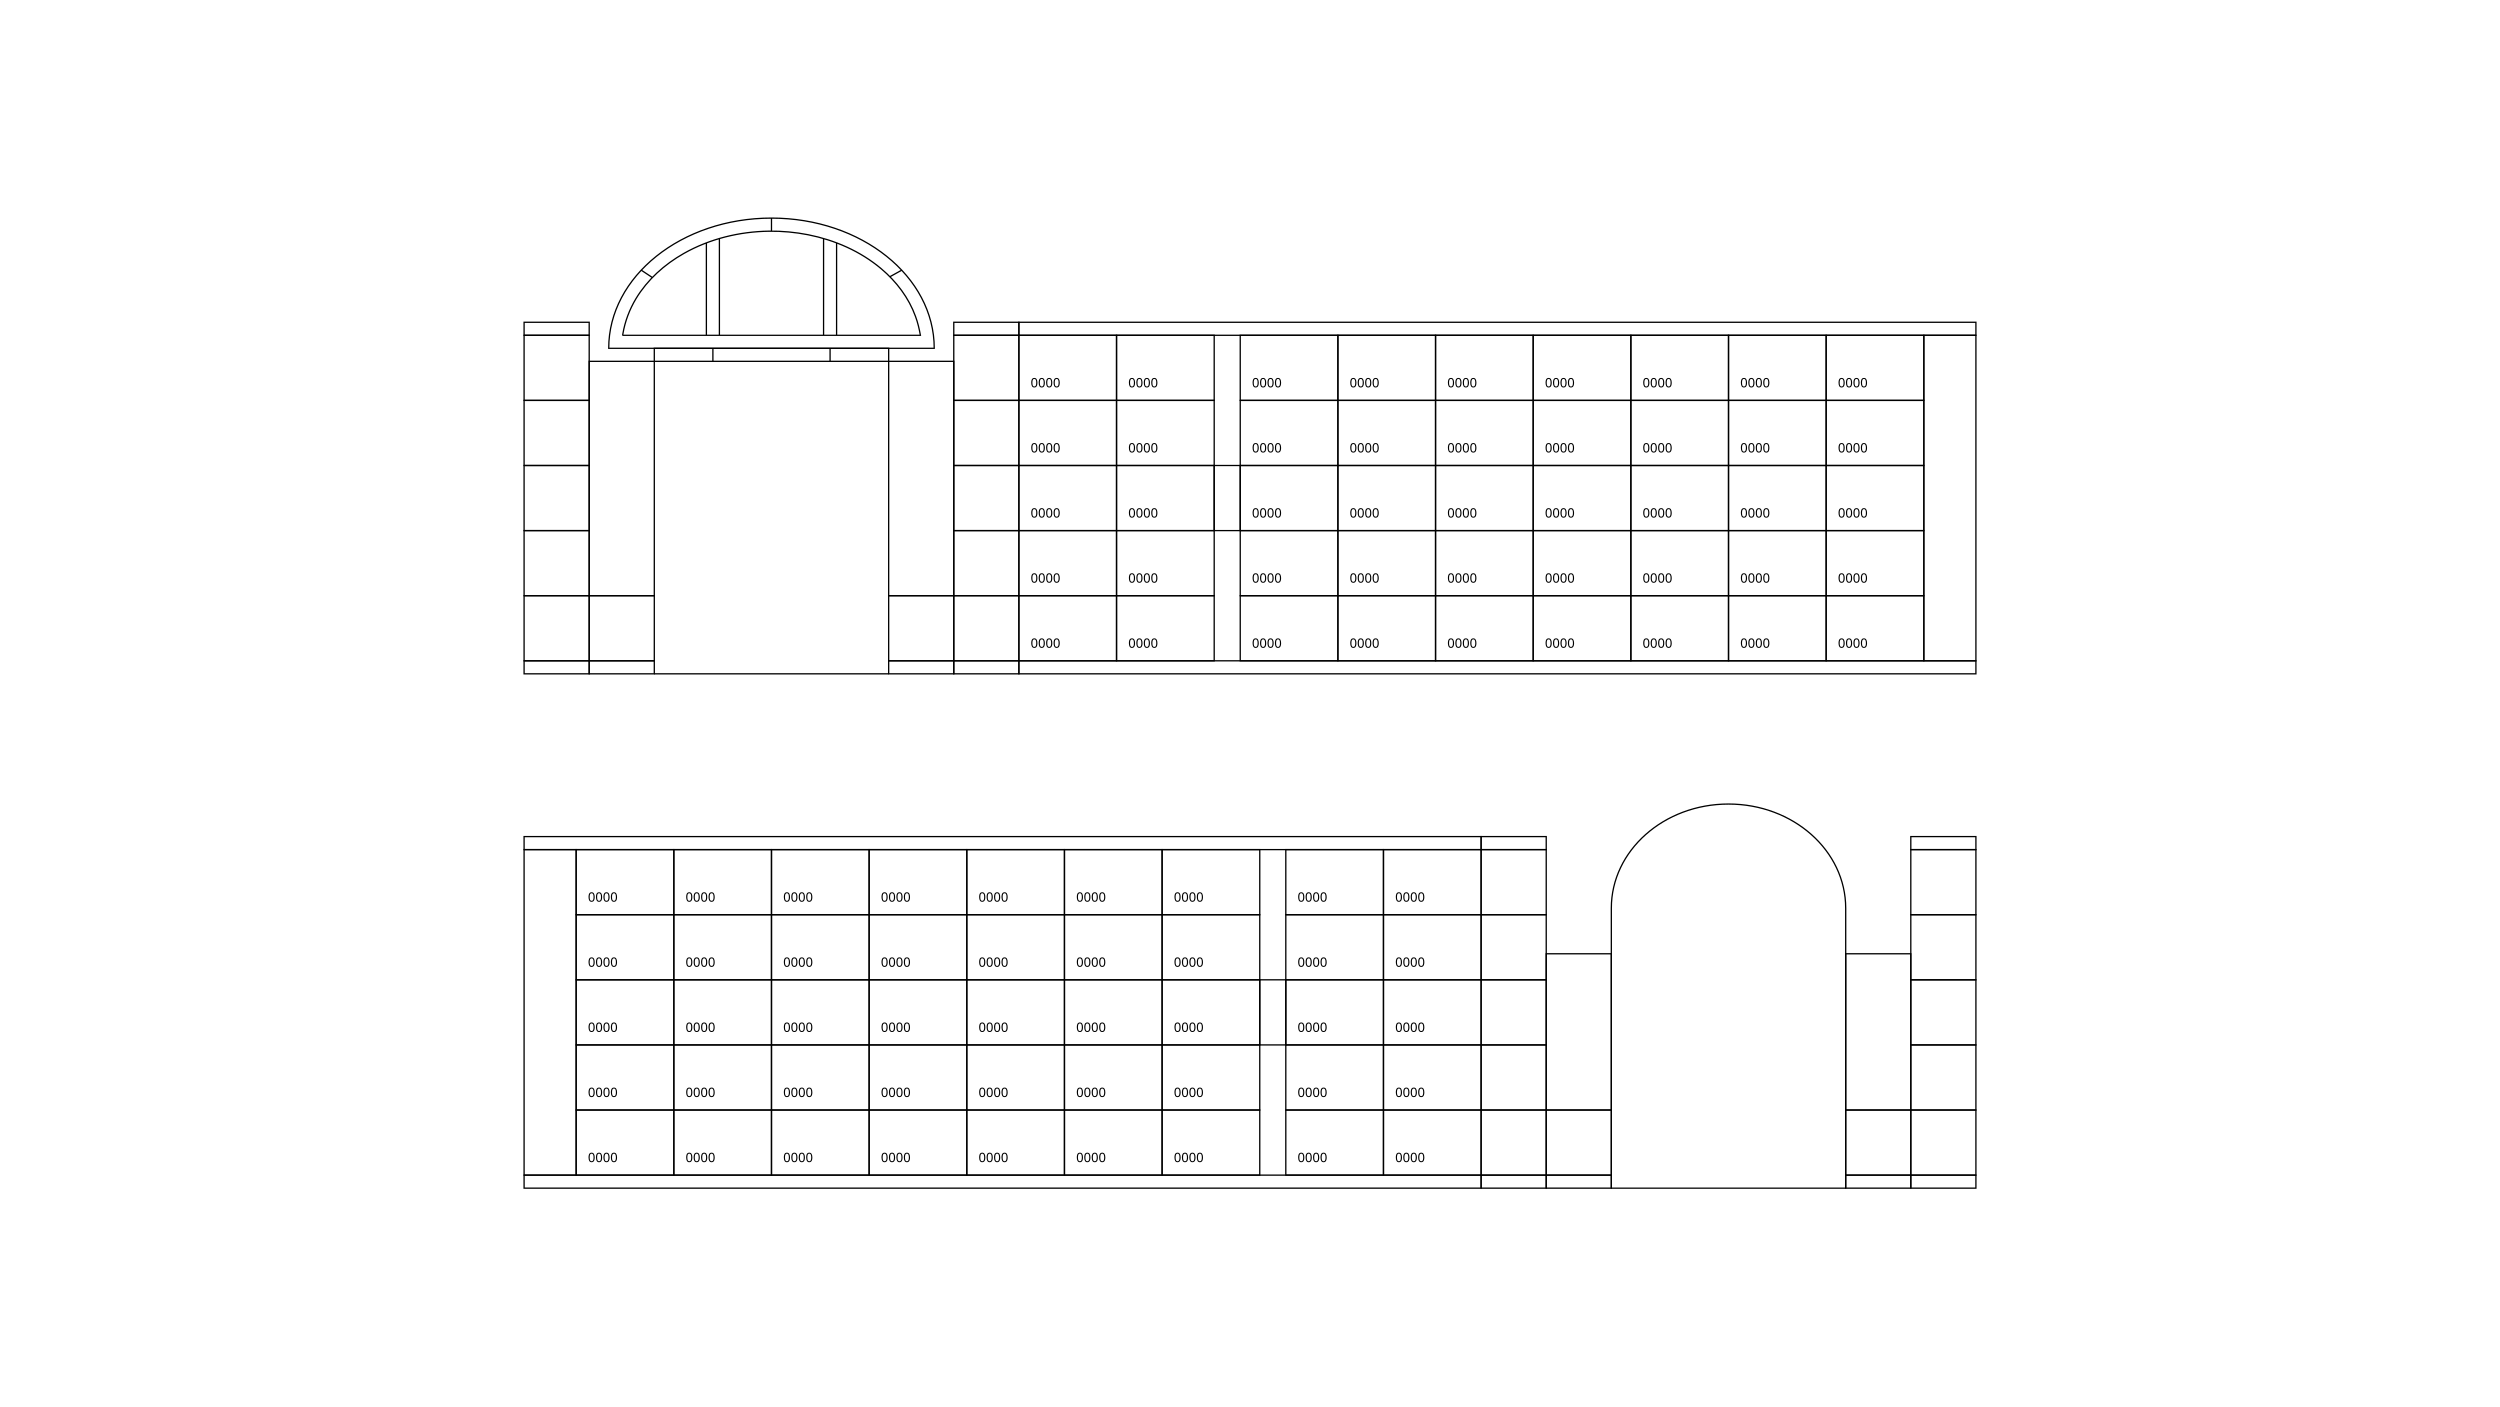
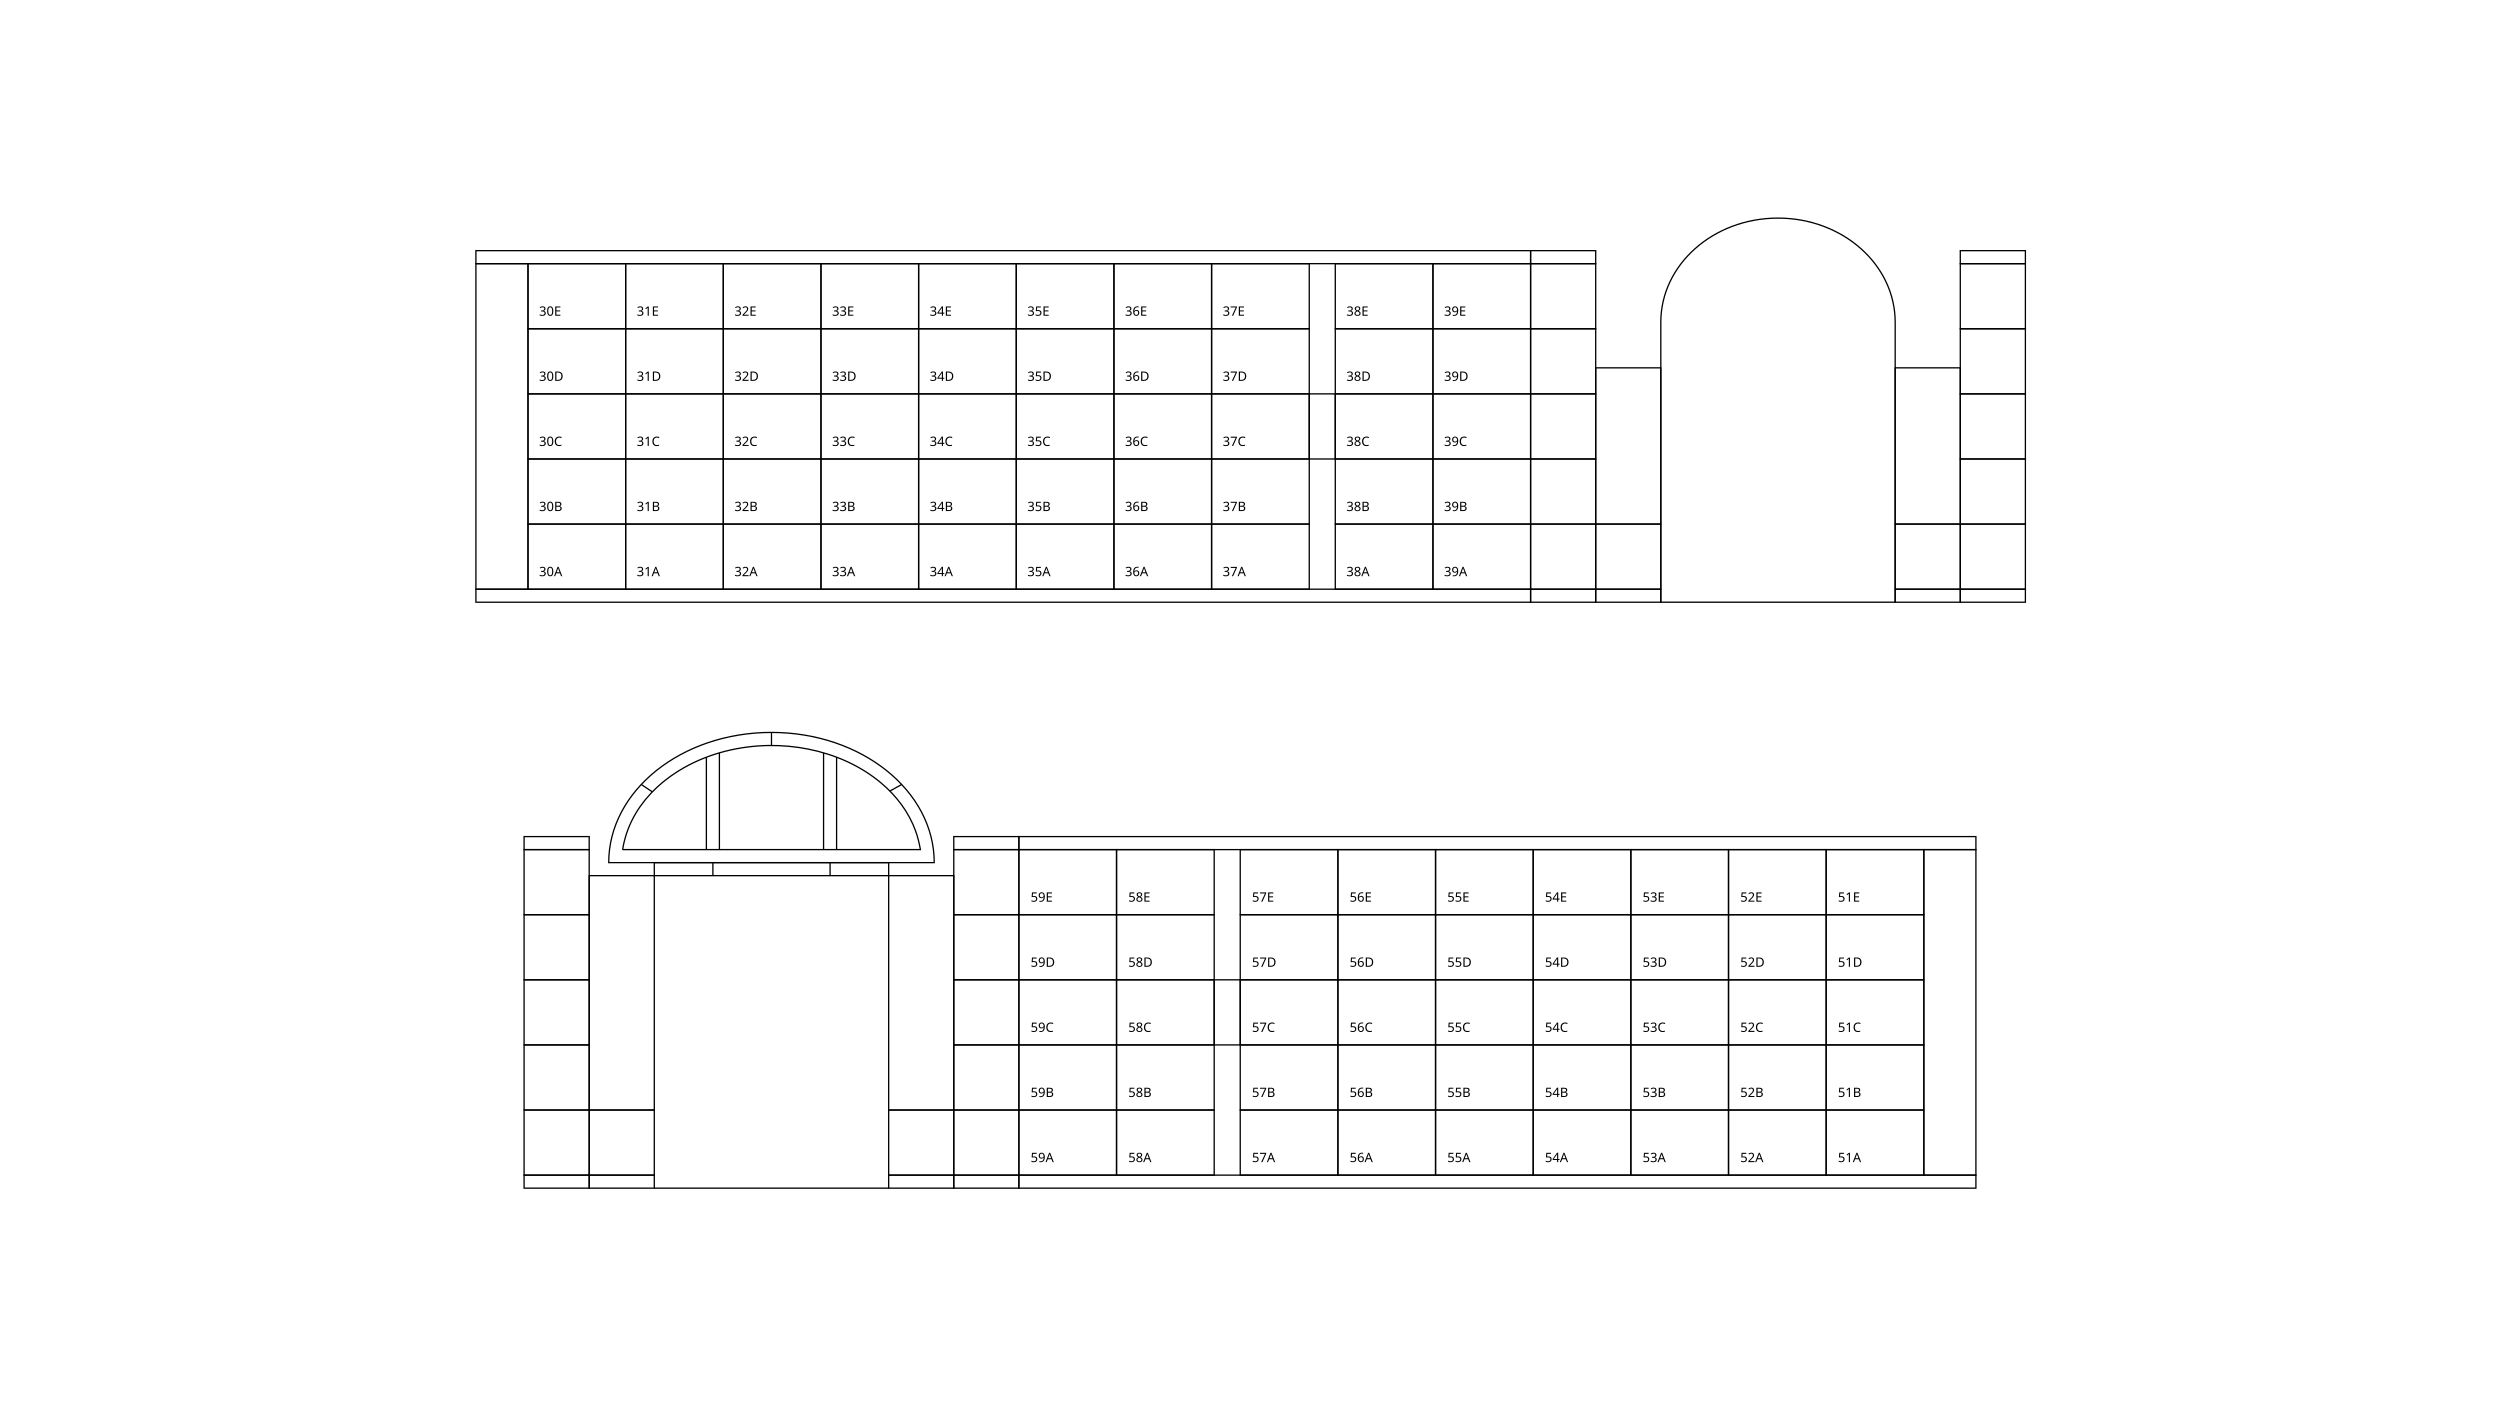
<svg xmlns="http://www.w3.org/2000/svg" height="1080" version="1.1" viewBox="0 0 1920 1080" width="1920">
  <style>
    path {
      fill: none;
      stroke-width: 1px;
      stroke: #000;
    }
    text {
      font-family: Monaco;
      font-size: 10px;
    }
  </style>
  <g>
-     <path d="m402.5 257.5v-10h50v10z" />
-     <path d="m402.5 307.5v-50h50v50z" />
-     <path d="m402.5 357.5v-50h50v50z" />
-     <path d="m402.5 407.5v-50h50v50z" />
-     <path d="m402.5 457.5v-50h50v50z" />
-     <path d="m402.5 507.5v-50h50v50z" />
-     <path d="m402.5 517.5v-10h50v10z" />
-     <path d="m402.5 652.5h40v250h-40z" />
-     <path d="m452.5 457.5v-180h50v180z" />
-     <path d="m452.5 507.5v-50h50v50z" />
-     <path d="m452.5 517.5v-10h50v10z" />
-     <path d="m502.5 277.5v-10h180v10z" />
-     <path d="m502.5 517.5h180" />
-     <path d="m547.5 267.5v10" />
-     <path d="m552.5 183.5v74m80-74v74m10-71v71m-100-71v71m-50-50 8.55 5.669m182.45-0.669 9-5m-100-30v-10m-1.814 10.045c-22.778 0.317-45.644 5.861-65.527 17.116-14.781 8.373-27.923 20.074-36.725 34.703-4.978 8.293-8.453 17.495-10.065 27.039-0.123 0.603-0.459 1.383 0.491 1.098h228.01c-0.885-4.905-2.01-9.781-3.753-14.459-5.169-14.297-14.648-26.789-26.218-36.543-16.012-13.536-35.81-22.166-56.293-26.221-9.842-1.939-19.885-2.851-29.915-2.731zm-123.19 89.955c0-55.228 55.964-100 125-100s125 44.772 125 100z" />
-     <path d="m637.5 267.5v10" />
-     <path d="m682.5 457.5v-180h50v180z" />
-     <path d="m682.5 507.5v-50h50v50z" />
-     <path d="m682.5 517.5v-10h50v10z" />
-     <path d="m732.5 257.5v-10h50v10z" />
-     <path d="m732.5 307.5v-50h50v50z" />
-     <path d="m732.5 357.5v-50h50v50z" />
-     <path d="m732.5 407.5v-50h50v50z" />
-     <path d="m732.5 457.5v-50h50v50z" />
-     <path d="m732.5 507.5v-50h50v50z" />
-     <path d="m732.5 517.5v-10h50v10z" />
-     <path d="m782.5 257.5h735v-10h-735z" />
-     <path d="m782.5 507.5h735v10h-735z" />
-     <path d="m932.5 357.5h20v50h-20z" />
-     <path d="m967.5 752.5h20v50h-20z" />
-     <path d="m1137.5 652.5h-735v-10h735z" />
-     <path d="m1137.5 652.5v-10h50v10z" />
-     <path d="m1137.5 702.5v-50h50v50z" />
-     <path d="m1137.5 752.5v-50h50v50z" />
-     <path d="m1137.5 802.5v-50h50v50z" />
-     <path d="m1137.5 852.5v-50h50v50z" />
-     <path d="m1137.5 902.5v-50h50v50z" />
-     <path d="m1137.5 912.5h-735v-10h735z" />
-     <path d="m1137.5 912.5v-10h50v10z" />
-     <path d="m1187.5 852.5v-120h50v120z" />
-     <path d="m1187.5 902.5v-50h50v50z" />
-     <path d="m1187.5 912.5v-10h50v10z" />
-     <path d="m1417.5 697.5v215h-180v-215m0 2e-3a90 80 0 0 1 90-80 90 80 0 0 1 90 80" />
-     <path d="m1417.5 852.5v-120h50v120z" />
-     <path d="m1417.5 902.5v-50h50v50z" />
-     <path d="m1417.5 912.5v-10h50v10z" />
-     <path d="m1467.5 652.5v-10h50v10z" />
-     <path d="m1467.5 702.5v-50h50v50z" />
-     <path d="m1467.5 752.5v-50h50v50z" />
-     <path d="m1467.5 802.5v-50h50v50z" />
-     <path d="m1467.5 852.5v-50h50v50z" />
-     <path d="m1467.5 902.5v-50h50v50z" />
-     <path d="m1467.5 912.5v-10h50v10z" />
-     <path d="m1477.5 257.5h40v250h-40z" />
+     <path d="m402.5 652.5v-10h50v10z" />
+     <path d="m402.5 702.5v-50h50v50z" />
+     <path d="m402.5 752.5v-50h50v50z" />
+     <path d="m402.5 802.5v-50h50v50z" />
+     <path d="m402.5 852.5v-50h50v50z" />
+     <path d="m402.5 902.5v-50h50v50z" />
+     <path d="m402.5 912.5v-10h50v10z" />
+     <path d="m365.5 202.5h40v250h-40z" />
+     <path d="m452.5 852.5v-180h50v180z" />
+     <path d="m452.5 902.5v-50h50v50z" />
+     <path d="m452.5 912.5v-10h50v10z" />
+     <path d="m502.5 672.5v-10h180v10z" />
+     <path d="m502.5 912.5h180" />
+     <path d="m547.5 662.5v10" />
+     <path d="m552.5 578.5v74m80-74v74m10-71v71m-100-71v71m-50-50 8.55 5.669m182.45-0.669 9-5m-100-30v-10m-1.814 10.045c-22.778 0.317-45.644 5.861-65.527 17.116-14.781 8.373-27.923 20.074-36.725 34.703-4.978 8.293-8.453 17.495-10.065 27.039-0.123 0.603-0.459 1.383 0.491 1.098h228.01c-0.885-4.905-2.01-9.781-3.753-14.459-5.169-14.297-14.648-26.789-26.218-36.543-16.012-13.536-35.81-22.166-56.293-26.221-9.842-1.939-19.885-2.851-29.915-2.731zm-123.19 89.955c0-55.228 55.964-100 125-100s125 44.772 125 100z" />
+     <path d="m637.5 662.5v10" />
+     <path d="m682.5 852.5v-180h50v180z" />
+     <path d="m682.5 902.5v-50h50v50z" />
+     <path d="m682.5 912.5v-10h50v10z" />
+     <path d="m732.5 652.5v-10h50v10z" />
+     <path d="m732.5 702.5v-50h50v50z" />
+     <path d="m732.5 752.5v-50h50v50z" />
+     <path d="m732.5 802.5v-50h50v50z" />
+     <path d="m732.5 852.5v-50h50v50z" />
+     <path d="m732.5 902.5v-50h50v50z" />
+     <path d="m732.5 912.5v-10h50v10z" />
+     <path d="m782.5 652.5h735v-10h-735z" />
+     <path d="m782.5 902.5h735v10h-735z" />
+     <path d="m932.5 752.5h20v50h-20z" />
+     <path d="m1005.5 302.5h20v50h-20z" />
+     <path d="m1175.5 202.5h-810v-10h810z" />
+     <path d="m1175.5 202.5v-10h50v10z" />
+     <path d="m1175.5 252.5v-50h50v50z" />
+     <path d="m1175.5 302.5v-50h50v50z" />
+     <path d="m1175.5 352.5v-50h50v50z" />
+     <path d="m1175.5 402.5v-50h50v50z" />
+     <path d="m1175.5 452.5v-50h50v50z" />
+     <path d="m1175.5 462.5h-810v-10h810z" />
+     <path d="m1175.5 462.5v-10h50v10z" />
+     <path d="m1225.5 402.5v-120h50v120z" />
+     <path d="m1225.5 452.5v-50h50v50z" />
+     <path d="m1225.5 462.5v-10h50v10z" />
+     <path d="m1455.5 247.5v215h-180v-215m0 2e-3a90 80.001 0 0 1 90-80.001 90 80.001 0 0 1 90 80.001" />
+     <path d="m1455.5 402.5v-120h50v120z" />
+     <path d="m1455.5 452.5v-50h50v50z" />
+     <path d="m1455.5 462.5v-10h50v10z" />
+     <path d="m1505.5 202.5v-10h50v10z" />
+     <path d="m1505.5 252.5v-50h50v50z" />
+     <path d="m1505.5 302.5v-50h50v50z" />
+     <path d="m1505.5 352.5v-50h50v50z" />
+     <path d="m1505.5 402.5v-50h50v50z" />
+     <path d="m1505.5 452.5v-50h50v50z" />
+     <path d="m1505.5 462.5v-10h50v10z" />
+     <path d="m1477.5 652.5h40v250h-40z" />
  </g>
  <g>
-     <path d="m1402.5 507.5v-50h75v50z" />
-     <text x="1411.5" y="497.5">0000</text>
-     <path d="m1327.5 507.5v-50h75v50z" />
-     <text x="1336.5" y="497.5">0000</text>
-     <path d="m1252.5 507.5v-50h75v50z" />
-     <text x="1261.5" y="497.5">0000</text>
-     <path d="m1177.5 507.5v-50h75v50z" />
-     <text x="1186.5" y="497.5">0000</text>
-     <path d="m1102.5 507.5v-50h75v50z" />
-     <text x="1111.5" y="497.5">0000</text>
-     <path d="m1027.5 507.5v-50h75v50z" />
-     <text x="1036.5" y="497.5">0000</text>
-     <path d="m952.5 507.5v-50h75v50z" />
-     <text x="961.5" y="497.5">0000</text>
-     <path d="m857.5 507.5v-50h75v50z" />
-     <text x="866.5" y="497.5">0000</text>
-     <path d="m782.5 507.5v-50h75v50z" />
-     <text x="791.5" y="497.5">0000</text>
-     <path d="m1402.5 457.5v-50h75v50z" />
-     <text x="1411.5" y="447.5">0000</text>
-     <path d="m1327.5 457.5v-50h75v50z" />
-     <text x="1336.5" y="447.5">0000</text>
-     <path d="m1252.5 457.5v-50h75v50z" />
-     <text x="1261.5" y="447.5">0000</text>
-     <path d="m1177.5 457.5v-50h75v50z" />
-     <text x="1186.5" y="447.5">0000</text>
-     <path d="m1102.5 457.5v-50h75v50z" />
-     <text x="1111.5" y="447.5">0000</text>
-     <path d="m1027.5 457.5v-50h75v50z" />
-     <text x="1036.5" y="447.5">0000</text>
-     <path d="m952.5 457.5v-50h75v50z" />
-     <text x="961.5" y="447.5">0000</text>
-     <path d="m857.5 457.5v-50h75v50z" />
-     <text x="866.5" y="447.5">0000</text>
-     <path d="m782.5 457.5v-50h75v50z" />
-     <text x="791.5" y="447.5">0000</text>
-     <path d="m1402.5 407.5v-50h75v50z" />
-     <text x="1411.5" y="397.5">0000</text>
-     <path d="m1327.5 407.5v-50h75v50z" />
-     <text x="1336.5" y="397.5">0000</text>
-     <path d="m1252.5 407.5v-50h75v50z" />
-     <text x="1261.5" y="397.5">0000</text>
-     <path d="m1177.5 407.5v-50h75v50z" />
-     <text x="1186.5" y="397.5">0000</text>
-     <path d="m1102.5 407.5v-50h75v50z" />
-     <text x="1111.5" y="397.5">0000</text>
-     <path d="m1027.5 407.5v-50h75v50z" />
-     <text x="1036.5" y="397.5">0000</text>
-     <path d="m952.5 407.5v-50h75v50z" />
-     <text x="961.5" y="397.5">0000</text>
-     <path d="m857.5 407.5v-50h75v50z" />
-     <text x="866.5" y="397.5">0000</text>
-     <path d="m782.5 407.5v-50h75v50z" />
-     <text x="791.5" y="397.5">0000</text>
-     <path d="m1402.5 357.5v-50h75v50z" />
-     <text x="1411.5" y="347.5">0000</text>
-     <path d="m1327.5 357.5v-50h75v50z" />
-     <text x="1336.5" y="347.5">0000</text>
-     <path d="m1252.5 357.5v-50h75v50z" />
-     <text x="1261.5" y="347.5">0000</text>
-     <path d="m1177.5 357.5v-50h75v50z" />
-     <text x="1186.5" y="347.5">0000</text>
-     <path d="m1102.5 357.5v-50h75v50z" />
-     <text x="1111.5" y="347.5">0000</text>
-     <path d="m1027.5 357.5v-50h75v50z" />
-     <text x="1036.5" y="347.5">0000</text>
-     <path d="m952.5 357.5v-50h75v50z" />
-     <text x="961.5" y="347.5">0000</text>
-     <path d="m857.5 357.5v-50h75v50z" />
-     <text x="866.5" y="347.5">0000</text>
-     <path d="m782.5 357.5v-50h75v50z" />
-     <text x="791.5" y="347.5">0000</text>
-     <path d="m1402.5 307.5v-50h75v50z" />
-     <text x="1411.5" y="297.5">0000</text>
-     <path d="m1327.5 307.5v-50h75v50z" />
-     <text x="1336.5" y="297.5">0000</text>
-     <path d="m1252.5 307.5v-50h75v50z" />
-     <text x="1261.5" y="297.5">0000</text>
-     <path d="m1177.5 307.5v-50h75v50z" />
-     <text x="1186.5" y="297.5">0000</text>
-     <path d="m1102.5 307.5v-50h75v50z" />
-     <text x="1111.5" y="297.5">0000</text>
-     <path d="m1027.5 307.5v-50h75v50z" />
-     <text x="1036.5" y="297.5">0000</text>
-     <path d="m952.5 307.5v-50h75v50z" />
-     <text x="961.5" y="297.5">0000</text>
-     <path d="m857.5 307.5v-50h75v50z" />
-     <text x="866.5" y="297.5">0000</text>
-     <path d="m782.5 307.5v-50h75v50z" />
-     <text x="791.5" y="297.5">0000</text>
-     <path d="m442.5 902.5v-50h75v50z" />
-     <text x="451.5" y="892.5">0000</text>
-     <path d="m517.5 902.5v-50h75v50z" />
-     <text x="526.5" y="892.5">0000</text>
-     <path d="m592.5 902.5v-50h75v50z" />
-     <text x="601.5" y="892.5">0000</text>
-     <path d="m667.5 902.5v-50h75v50z" />
-     <text x="676.5" y="892.5">0000</text>
-     <path d="m742.5 902.5v-50h75v50z" />
-     <text x="751.5" y="892.5">0000</text>
-     <path d="m817.5 902.5v-50h75v50z" />
-     <text x="826.5" y="892.5">0000</text>
-     <path d="m892.5 902.5v-50h75v50z" />
-     <text x="901.5" y="892.5">0000</text>
-     <path d="m987.5 902.5v-50h75v50z" />
-     <text x="996.5" y="892.5">0000</text>
-     <path d="m1062.5 902.5v-50h75v50z" />
-     <text x="1071.5" y="892.5">0000</text>
-     <path d="m442.5 852.5v-50h75v50z" />
-     <text x="451.5" y="842.5">0000</text>
-     <path d="m517.5 852.5v-50h75v50z" />
-     <text x="526.5" y="842.5">0000</text>
-     <path d="m592.5 852.5v-50h75v50z" />
-     <text x="601.5" y="842.5">0000</text>
-     <path d="m667.5 852.5v-50h75v50z" />
-     <text x="676.5" y="842.5">0000</text>
-     <path d="m742.5 852.5v-50h75v50z" />
-     <text x="751.5" y="842.5">0000</text>
-     <path d="m817.5 852.5v-50h75v50z" />
-     <text x="826.5" y="842.5">0000</text>
-     <path d="m892.5 852.5v-50h75v50z" />
-     <text x="901.5" y="842.5">0000</text>
-     <path d="m987.5 852.5v-50h75v50z" />
-     <text x="996.5" y="842.5">0000</text>
-     <path d="m1062.5 852.5v-50h75v50z" />
-     <text x="1071.5" y="842.5">0000</text>
-     <path d="m442.5 802.5v-50h75v50z" />
-     <text x="451.5" y="792.5">0000</text>
-     <path d="m517.5 802.5v-50h75v50z" />
-     <text x="526.5" y="792.5">0000</text>
-     <path d="m592.5 802.5v-50h75v50z" />
-     <text x="601.5" y="792.5">0000</text>
-     <path d="m667.5 802.5v-50h75v50z" />
-     <text x="676.5" y="792.5">0000</text>
-     <path d="m742.5 802.5v-50h75v50z" />
-     <text x="751.5" y="792.5">0000</text>
-     <path d="m817.5 802.5v-50h75v50z" />
-     <text x="826.5" y="792.5">0000</text>
-     <path d="m892.5 802.5v-50h75v50z" />
-     <text x="901.5" y="792.5">0000</text>
-     <path d="m987.5 802.5v-50h75v50z" />
-     <text x="996.5" y="792.5">0000</text>
-     <path d="m1062.5 802.5v-50h75v50z" />
-     <text x="1071.5" y="792.5">0000</text>
-     <path d="m442.5 752.5v-50h75v50z" />
-     <text x="451.5" y="742.5">0000</text>
-     <path d="m517.5 752.5v-50h75v50z" />
-     <text x="526.5" y="742.5">0000</text>
-     <path d="m592.5 752.5v-50h75v50z" />
-     <text x="601.5" y="742.5">0000</text>
-     <path d="m667.5 752.5v-50h75v50z" />
-     <text x="676.5" y="742.5">0000</text>
-     <path d="m742.5 752.5v-50h75v50z" />
-     <text x="751.5" y="742.5">0000</text>
-     <path d="m817.5 752.5v-50h75v50z" />
-     <text x="826.5" y="742.5">0000</text>
-     <path d="m892.5 752.5v-50h75v50z" />
-     <text x="901.5" y="742.5">0000</text>
-     <path d="m987.5 752.5v-50h75v50z" />
-     <text x="996.5" y="742.5">0000</text>
-     <path d="m1062.5 752.5v-50h75v50z" />
-     <text x="1071.5" y="742.5">0000</text>
-     <path d="m442.5 702.5v-50h75v50z" />
-     <text x="451.5" y="692.5">0000</text>
-     <path d="m517.5 702.5v-50h75v50z" />
-     <text x="526.5" y="692.5">0000</text>
-     <path d="m592.5 702.5v-50h75v50z" />
-     <text x="601.5" y="692.5">0000</text>
-     <path d="m667.5 702.5v-50h75v50z" />
-     <text x="676.5" y="692.5">0000</text>
-     <path d="m742.5 702.5v-50h75v50z" />
-     <text x="751.5" y="692.5">0000</text>
-     <path d="m817.5 702.5v-50h75v50z" />
-     <text x="826.5" y="692.5">0000</text>
-     <path d="m892.5 702.5v-50h75v50z" />
-     <text x="901.5" y="692.5">0000</text>
-     <path d="m987.5 702.5v-50h75v50z" />
-     <text x="996.5" y="692.5">0000</text>
-     <path d="m1062.5 702.5v-50h75v50z" />
-     <text x="1071.5" y="692.5">0000</text>
+     <path d="m1402.5 902.5v-50h75v50z" />
+     <text x="1411.5" y="892.5">51A</text>
+     <path d="m1327.5 902.5v-50h75v50z" />
+     <text x="1336.5" y="892.5">52A</text>
+     <path d="m1252.5 902.5v-50h75v50z" />
+     <text x="1261.5" y="892.5">53A</text>
+     <path d="m1177.5 902.5v-50h75v50z" />
+     <text x="1186.5" y="892.5">54A</text>
+     <path d="m1102.5 902.5v-50h75v50z" />
+     <text x="1111.5" y="892.5">55A</text>
+     <path d="m1027.5 902.5v-50h75v50z" />
+     <text x="1036.5" y="892.5">56A</text>
+     <path d="m952.5 902.5v-50h75v50z" />
+     <text x="961.5" y="892.5">57A</text>
+     <path d="m857.5 902.5v-50h75v50z" />
+     <text x="866.5" y="892.5">58A</text>
+     <path d="m782.5 902.5v-50h75v50z" />
+     <text x="791.5" y="892.5">59A</text>
+     <path d="m1402.5 852.5v-50h75v50z" />
+     <text x="1411.5" y="842.5">51B</text>
+     <path d="m1327.5 852.5v-50h75v50z" />
+     <text x="1336.5" y="842.5">52B</text>
+     <path d="m1252.5 852.5v-50h75v50z" />
+     <text x="1261.5" y="842.5">53B</text>
+     <path d="m1177.5 852.5v-50h75v50z" />
+     <text x="1186.5" y="842.5">54B</text>
+     <path d="m1102.5 852.5v-50h75v50z" />
+     <text x="1111.5" y="842.5">55B</text>
+     <path d="m1027.5 852.5v-50h75v50z" />
+     <text x="1036.5" y="842.5">56B</text>
+     <path d="m952.5 852.5v-50h75v50z" />
+     <text x="961.5" y="842.5">57B</text>
+     <path d="m857.5 852.5v-50h75v50z" />
+     <text x="866.5" y="842.5">58B</text>
+     <path d="m782.5 852.5v-50h75v50z" />
+     <text x="791.5" y="842.5">59B</text>
+     <path d="m1402.5 802.5v-50h75v50z" />
+     <text x="1411.5" y="792.5">51C</text>
+     <path d="m1327.5 802.5v-50h75v50z" />
+     <text x="1336.5" y="792.5">52C</text>
+     <path d="m1252.5 802.5v-50h75v50z" />
+     <text x="1261.5" y="792.5">53C</text>
+     <path d="m1177.5 802.5v-50h75v50z" />
+     <text x="1186.5" y="792.5">54C</text>
+     <path d="m1102.5 802.5v-50h75v50z" />
+     <text x="1111.5" y="792.5">55C</text>
+     <path d="m1027.5 802.5v-50h75v50z" />
+     <text x="1036.5" y="792.5">56C</text>
+     <path d="m952.5 802.5v-50h75v50z" />
+     <text x="961.5" y="792.5">57C</text>
+     <path d="m857.5 802.5v-50h75v50z" />
+     <text x="866.5" y="792.5">58C</text>
+     <path d="m782.5 802.5v-50h75v50z" />
+     <text x="791.5" y="792.5">59C</text>
+     <path d="m1402.5 752.5v-50h75v50z" />
+     <text x="1411.5" y="742.5">51D</text>
+     <path d="m1327.5 752.5v-50h75v50z" />
+     <text x="1336.5" y="742.5">52D</text>
+     <path d="m1252.5 752.5v-50h75v50z" />
+     <text x="1261.5" y="742.5">53D</text>
+     <path d="m1177.5 752.5v-50h75v50z" />
+     <text x="1186.5" y="742.5">54D</text>
+     <path d="m1102.5 752.5v-50h75v50z" />
+     <text x="1111.5" y="742.5">55D</text>
+     <path d="m1027.5 752.5v-50h75v50z" />
+     <text x="1036.5" y="742.5">56D</text>
+     <path d="m952.5 752.5v-50h75v50z" />
+     <text x="961.5" y="742.5">57D</text>
+     <path d="m857.5 752.5v-50h75v50z" />
+     <text x="866.5" y="742.5">58D</text>
+     <path d="m782.5 752.5v-50h75v50z" />
+     <text x="791.5" y="742.5">59D</text>
+     <path d="m1402.5 702.5v-50h75v50z" />
+     <text x="1411.5" y="692.5">51E</text>
+     <path d="m1327.5 702.5v-50h75v50z" />
+     <text x="1336.5" y="692.5">52E</text>
+     <path d="m1252.5 702.5v-50h75v50z" />
+     <text x="1261.5" y="692.5">53E</text>
+     <path d="m1177.5 702.5v-50h75v50z" />
+     <text x="1186.5" y="692.5">54E</text>
+     <path d="m1102.5 702.5v-50h75v50z" />
+     <text x="1111.5" y="692.5">55E</text>
+     <path d="m1027.5 702.5v-50h75v50z" />
+     <text x="1036.5" y="692.5">56E</text>
+     <path d="m952.5 702.5v-50h75v50z" />
+     <text x="961.5" y="692.5">57E</text>
+     <path d="m857.5 702.5v-50h75v50z" />
+     <text x="866.5" y="692.5">58E</text>
+     <path d="m782.5 702.5v-50h75v50z" />
+     <text x="791.5" y="692.5">59E</text>
+     <path d="m405.5 452.5v-50h75v50z" />
+     <text x="414" y="442.5">30A</text>
+     <path d="m480.5 452.5v-50h75v50z" />
+     <text x="489" y="442.5">31A</text>
+     <path d="m555.5 452.5v-50h75v50z" />
+     <text x="564" y="442.5">32A</text>
+     <path d="m630.5 452.5v-50h75v50z" />
+     <text x="639" y="442.5">33A</text>
+     <path d="m705.5 452.5v-50h75v50z" />
+     <text x="714" y="442.5">34A</text>
+     <path d="m780.5 452.5v-50h75v50z" />
+     <text x="789" y="442.5">35A</text>
+     <path d="m855.5 452.5v-50h75v50z" />
+     <text x="864" y="442.5">36A</text>
+     <path d="m930.5 452.5v-50h75v50z" />
+     <text x="939" y="442.5">37A</text>
+     <path d="m1025.5 452.5v-50h75v50z" />
+     <text x="1034" y="442.5">38A</text>
+     <path d="m1100.5 452.5v-50h75v50z" />
+     <text x="1109" y="442.5">39A</text>
+     <path d="m405.5 402.5v-50h75v50z" />
+     <text x="414" y="392.5">30B</text>
+     <path d="m480.5 402.5v-50h75v50z" />
+     <text x="489" y="392.5">31B</text>
+     <path d="m555.5 402.5v-50h75v50z" />
+     <text x="564" y="392.5">32B</text>
+     <path d="m630.5 402.5v-50h75v50z" />
+     <text x="639" y="392.5">33B</text>
+     <path d="m705.5 402.5v-50h75v50z" />
+     <text x="714" y="392.5">34B</text>
+     <path d="m780.5 402.5v-50h75v50z" />
+     <text x="789" y="392.5">35B</text>
+     <path d="m855.5 402.5v-50h75v50z" />
+     <text x="864" y="392.5">36B</text>
+     <path d="m930.5 402.5v-50h75v50z" />
+     <text x="939" y="392.5">37B</text>
+     <path d="m1025.5 402.5v-50h75v50z" />
+     <text x="1034" y="392.5">38B</text>
+     <path d="m1100.5 402.5v-50h75v50z" />
+     <text x="1109" y="392.5">39B</text>
+     <path d="m405.5 352.5v-50h75v50z" />
+     <text x="414" y="342.5">30C</text>
+     <path d="m480.5 352.5v-50h75v50z" />
+     <text x="489" y="342.5">31C</text>
+     <path d="m555.5 352.5v-50h75v50z" />
+     <text x="564" y="342.5">32C</text>
+     <path d="m630.5 352.5v-50h75v50z" />
+     <text x="639" y="342.5">33C</text>
+     <path d="m705.5 352.5v-50h75v50z" />
+     <text x="714" y="342.5">34C</text>
+     <path d="m780.5 352.5v-50h75v50z" />
+     <text x="789" y="342.5">35C</text>
+     <path d="m855.5 352.5v-50h75v50z" />
+     <text x="864" y="342.5">36C</text>
+     <path d="m930.5 352.5v-50h75v50z" />
+     <text x="939" y="342.5">37C</text>
+     <path d="m1025.5 352.5v-50h75v50z" />
+     <text x="1034" y="342.5">38C</text>
+     <path d="m1100.5 352.5v-50h75v50z" />
+     <text x="1109" y="342.5">39C</text>
+     <path d="m405.5 302.5v-50h75v50z" />
+     <text x="414" y="292.5">30D</text>
+     <path d="m480.5 302.5v-50h75v50z" />
+     <text x="489" y="292.5">31D</text>
+     <path d="m555.5 302.5v-50h75v50z" />
+     <text x="564" y="292.5">32D</text>
+     <path d="m630.5 302.5v-50h75v50z" />
+     <text x="639" y="292.5">33D</text>
+     <path d="m705.5 302.5v-50h75v50z" />
+     <text x="714" y="292.5">34D</text>
+     <path d="m780.5 302.5v-50h75v50z" />
+     <text x="789" y="292.5">35D</text>
+     <path d="m855.5 302.5v-50h75v50z" />
+     <text x="864" y="292.5">36D</text>
+     <path d="m930.5 302.5v-50h75v50z" />
+     <text x="939" y="292.5">37D</text>
+     <path d="m1025.5 302.5v-50h75v50z" />
+     <text x="1034" y="292.5">38D</text>
+     <path d="m1100.5 302.5v-50h75v50z" />
+     <text x="1109" y="292.5">39D</text>
+     <path d="m405.5 252.5v-50h75v50z" />
+     <text x="414" y="242.5">30E</text>
+     <path d="m480.5 252.5v-50h75v50z" />
+     <text x="489" y="242.5">31E</text>
+     <path d="m555.5 252.5v-50h75v50z" />
+     <text x="564" y="242.5">32E</text>
+     <path d="m630.5 252.5v-50h75v50z" />
+     <text x="639" y="242.5">33E</text>
+     <path d="m705.5 252.5v-50h75v50z" />
+     <text x="714" y="242.5">34E</text>
+     <path d="m780.5 252.5v-50h75v50z" />
+     <text x="789" y="242.5">35E</text>
+     <path d="m855.5 252.5v-50h75v50z" />
+     <text x="864" y="242.5">36E</text>
+     <path d="m930.5 252.5v-50h75v50z" />
+     <text x="939" y="242.5">37E</text>
+     <path d="m1025.5 252.5v-50h75v50z" />
+     <text x="1034" y="242.5">38E</text>
+     <path d="m1100.5 252.5v-50h75v50z" />
+     <text x="1109" y="242.5">39E</text>
  </g>
</svg>
